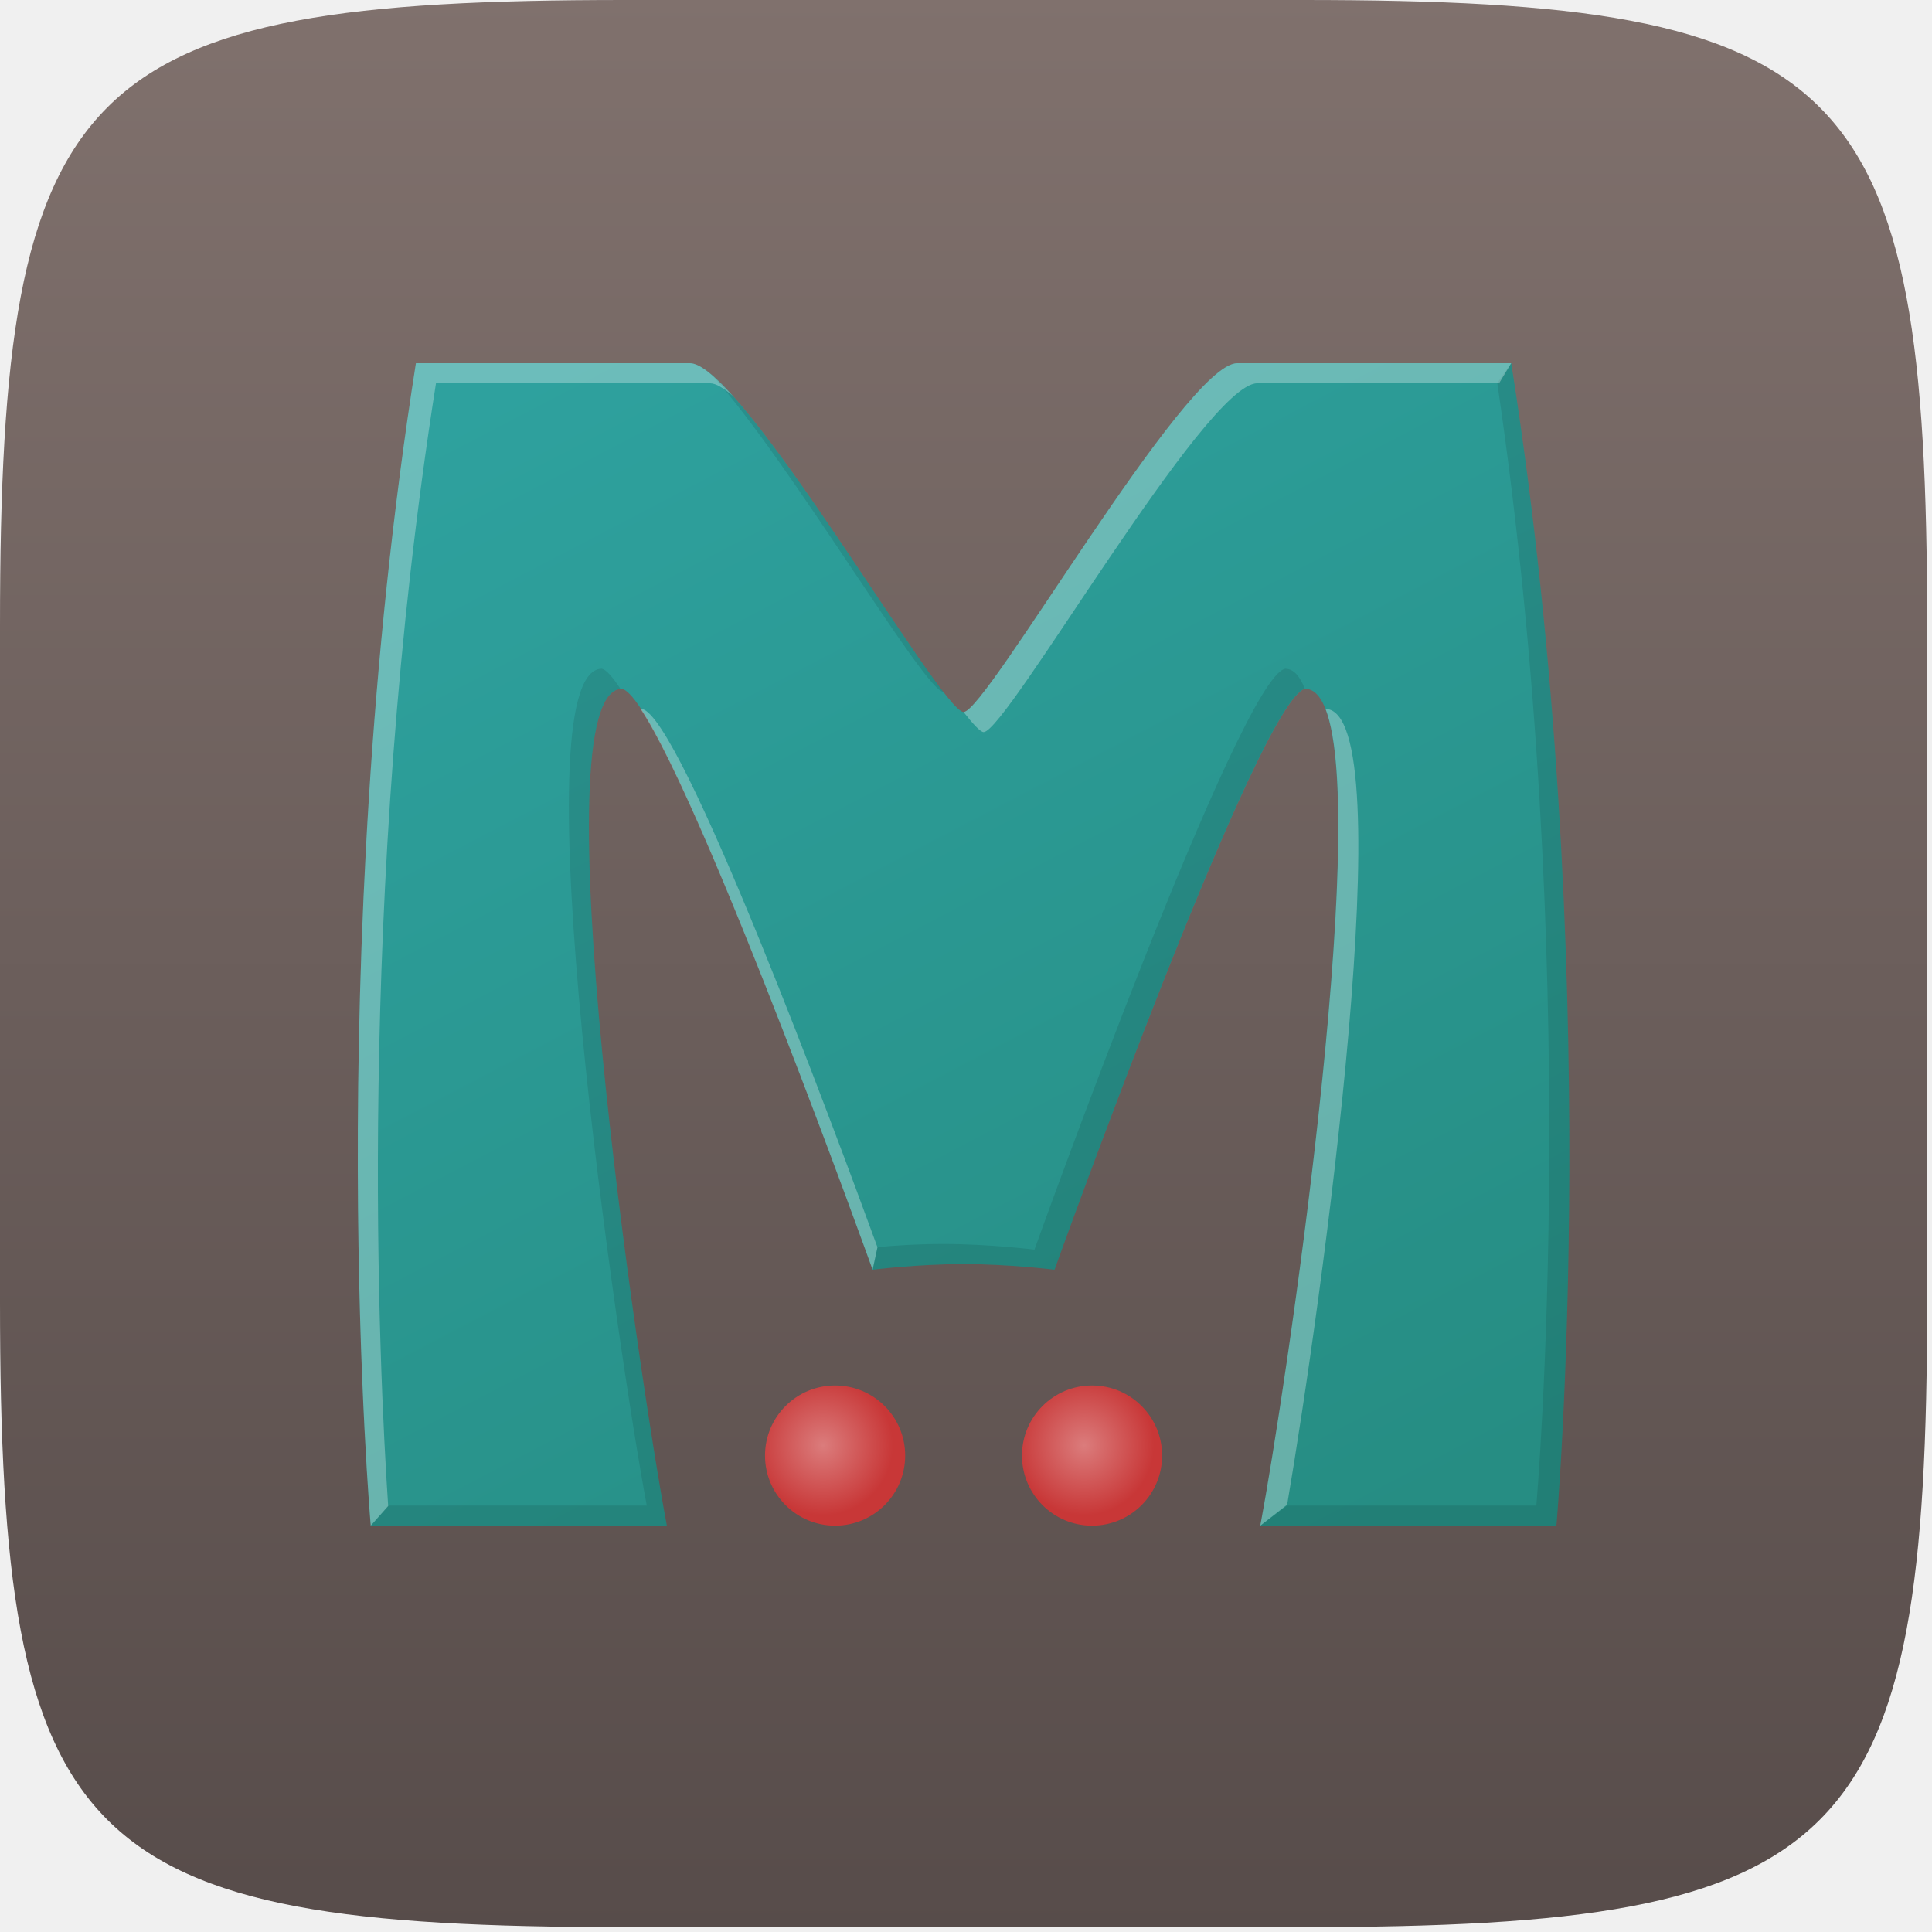
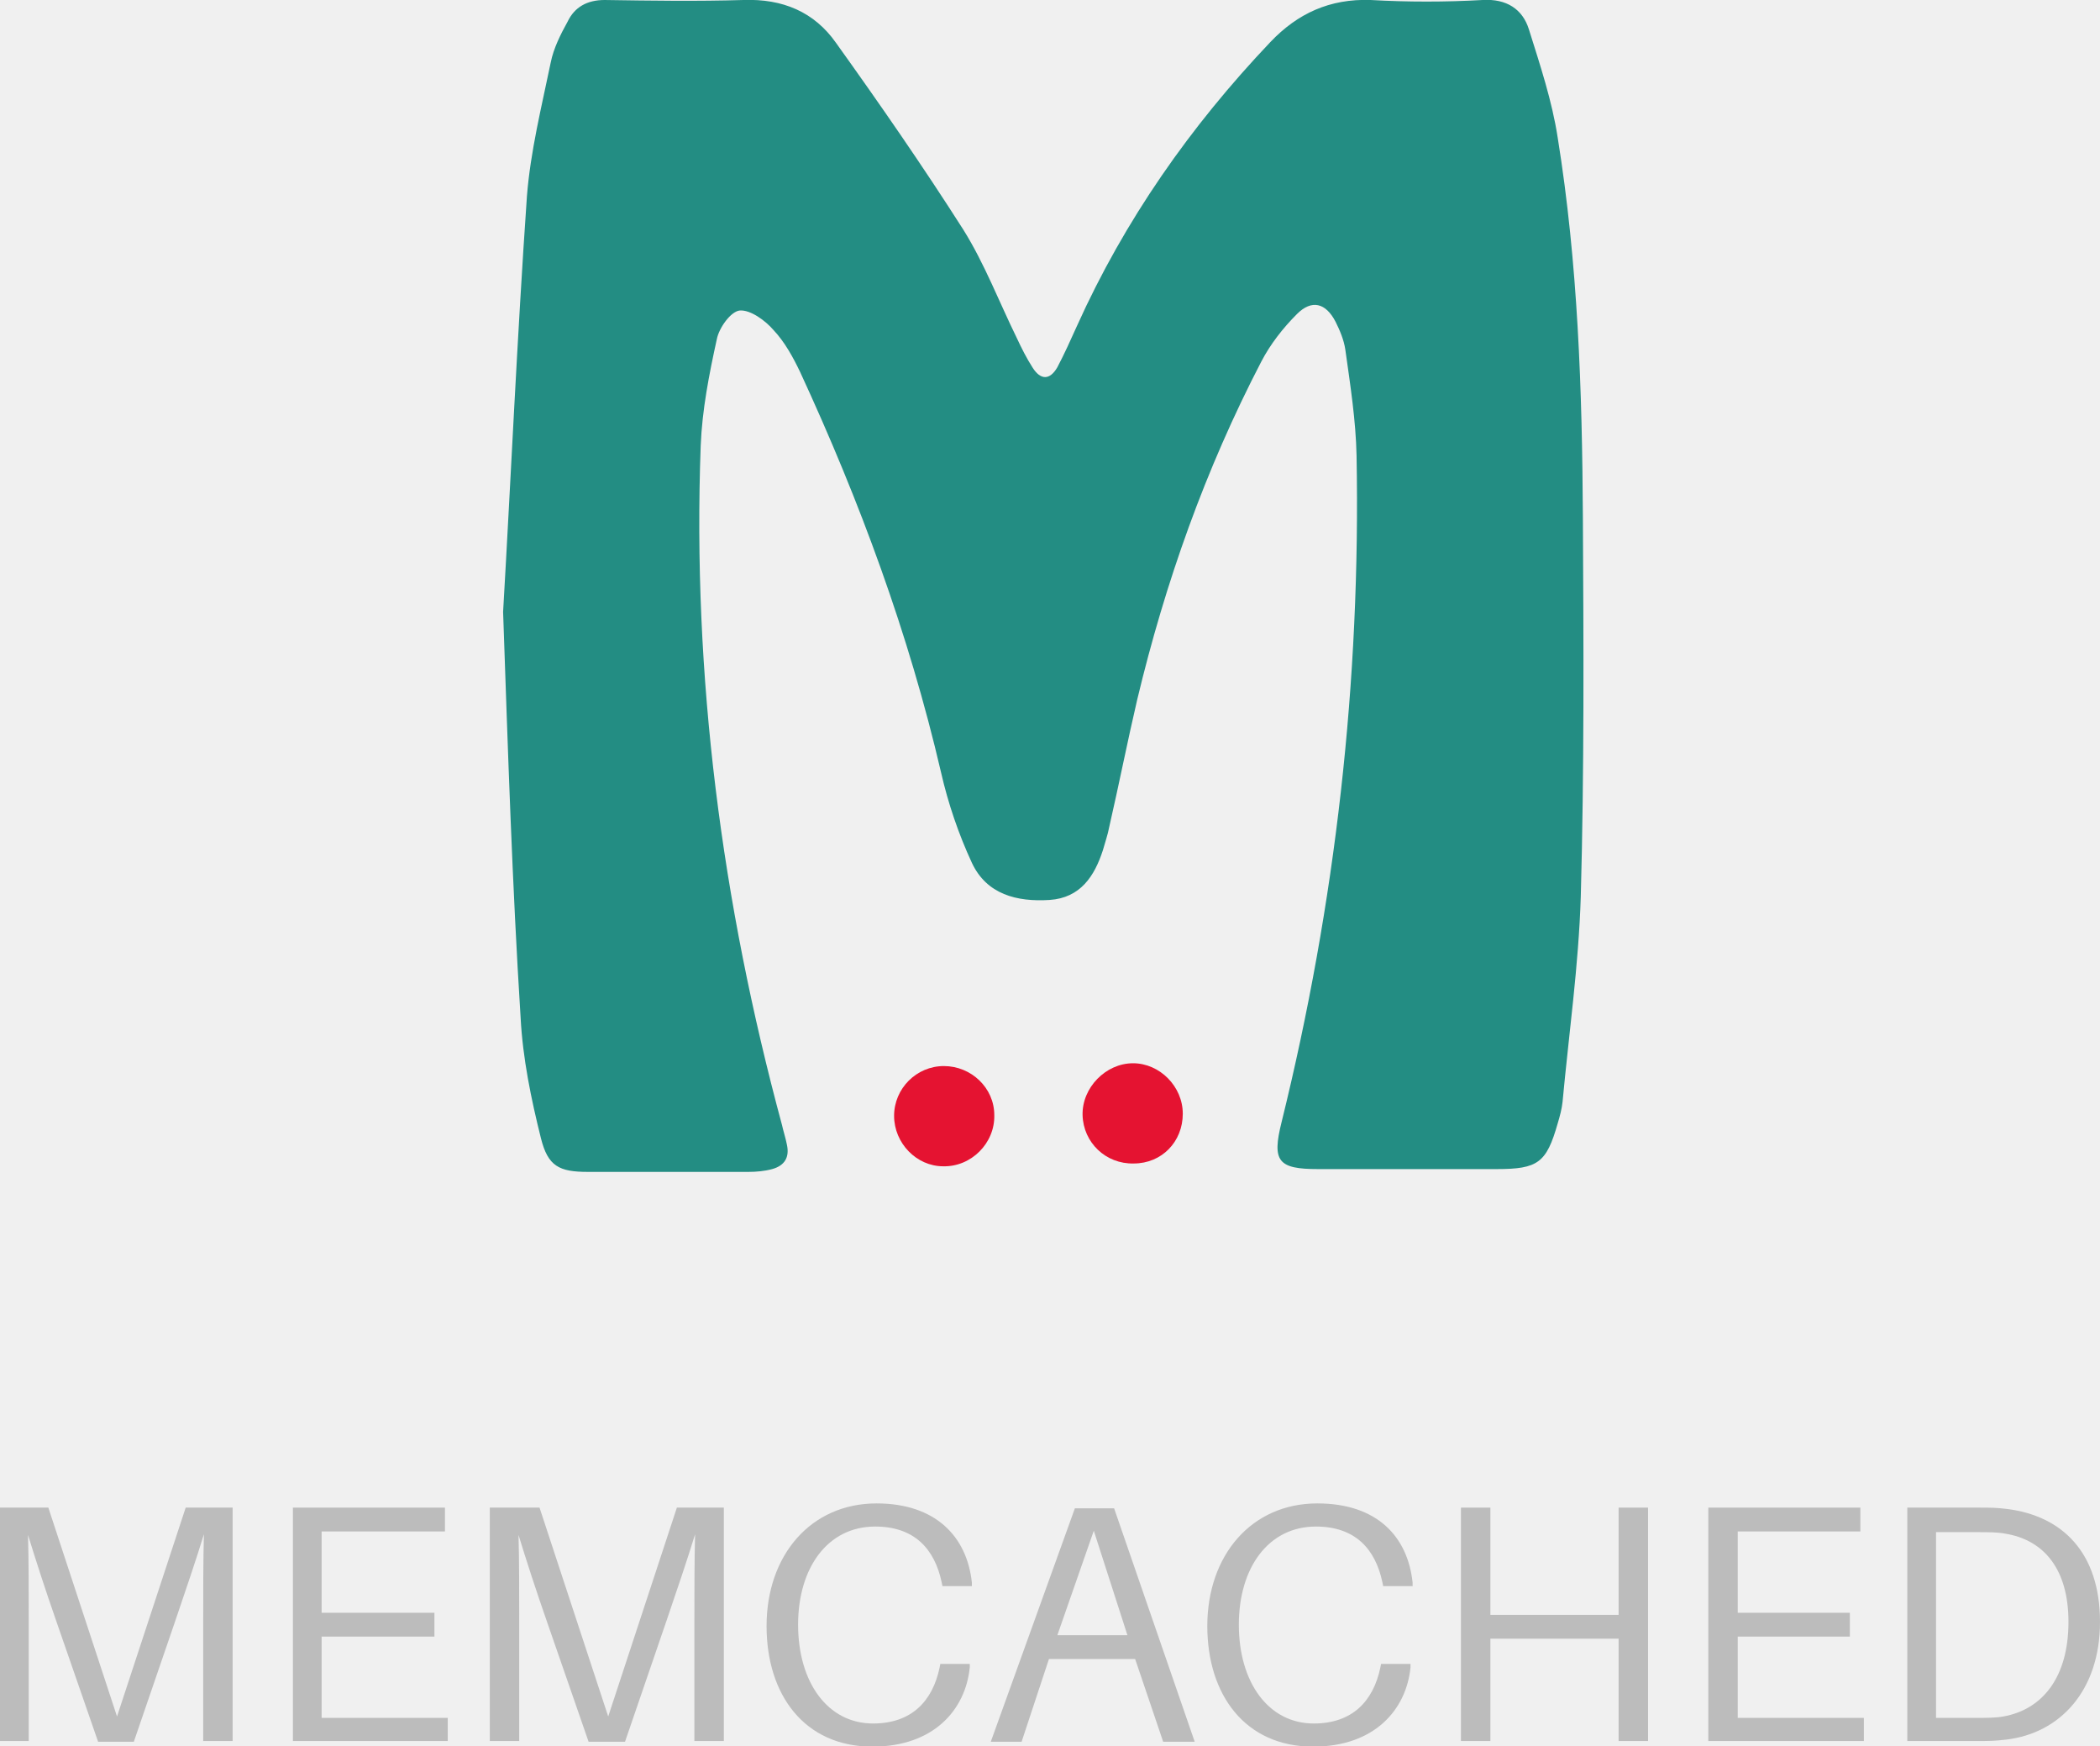
- <svg xmlns="http://www.w3.org/2000/svg" width="254px" height="254px" viewBox="0 0 254 254" version="1.1">
-   <defs>
-     <linearGradient x1="50%" y1="100%" x2="50%" y2="-3.50000005e-06%" id="linearGradient-1">
-       <stop stop-color="#574C4A" offset="0%" />
-       <stop stop-color="#80716D" offset="100%" />
-     </linearGradient>
-     <linearGradient x1="88.778%" y1="98.342%" x2="30.149%" y2="-8.68%" id="linearGradient-2">
-       <stop stop-color="#268D83" offset="0%" />
-       <stop stop-color="#2EA19E" offset="100%" />
-     </linearGradient>
-     <radialGradient cx="41.406%" cy="42.708%" fx="41.406%" fy="42.708%" r="50%" id="radialGradient-3">
-       <stop stop-color="#DB7C7C" offset="0%" />
-       <stop stop-color="#C83737" offset="100%" />
-     </radialGradient>
-     <radialGradient cx="44.271%" cy="42.708%" fx="44.271%" fy="42.708%" r="50%" id="radialGradient-4">
-       <stop stop-color="#DB7C7C" offset="0%" />
-       <stop stop-color="#C83737" offset="100%" />
-     </radialGradient>
-   </defs>
+ <svg xmlns="http://www.w3.org/2000/svg" version="1.1" id="Warstwa_1" x="0px" y="0px" viewBox="0 0 299.7 249.1" style="enable-background:new 0 0 299.7 249.1;" xml:space="preserve">
+   <style type="text/css">
+ 	.st0{fill:#238D83;}
+ 	.st1{fill:#E51331;}
+ 	.st2{fill:#BCBCBC;}
+ </style>
  <g>
-     <path d="M0,171.19 L0,82.171 C0,10.271 10.261,2.63917525e-05 82.086,2.63917525e-05 L171.275,2.63917525e-05 C243.1,2.63917525e-05 253.361,10.271 253.361,82.171 L253.361,171.19 C253.361,243.089 243.1,253.361 171.275,253.361 L82.086,253.361 C10.261,253.361 0,243.089 0,171.19 L0,171.19 Z" fill="url(#linearGradient-1)" />
-     <g transform="translate(45.78922, 47.09765)">
-       <path d="M8.891,0.655 C-3.562,79.583 2.953,153.48 2.953,153.48 L41.881,153.48 C38.177,133.776 24.889,43.756 35.943,43.459 C41.867,44.399 68.932,119.83 68.932,119.83 C68.932,119.83 74.893,119.088 80.891,119.088 C86.889,119.088 92.85,119.83 92.85,119.83 C92.85,119.83 119.916,44.399 125.84,43.459 C136.893,43.756 123.605,133.776 119.902,153.48 L158.829,153.48 C158.829,153.48 165.345,79.583 152.891,0.655 L116.85,0.655 C109.99,0.736 83.89,46.511 80.891,46.511 C77.892,46.511 51.792,0.736 44.932,0.655 L8.891,0.655 L8.891,0.655 Z" fill="url(#linearGradient-2)" />
-       <path d="M73.214,144.267 C73.214,149.355 69.089,153.48 64,153.48 C58.912,153.48 54.787,149.355 54.787,144.267 C54.787,139.178 58.912,135.053 64,135.053 C69.089,135.053 73.214,139.178 73.214,144.267 L73.214,144.267 Z" fill="url(#radialGradient-3)" />
-       <path d="M106.995,144.267 C106.995,149.355 102.87,153.48 97.782,153.48 C92.694,153.48 88.569,149.355 88.569,144.267 C88.569,139.178 92.694,135.053 97.782,135.053 C102.87,135.053 106.995,139.178 106.995,144.267 L106.995,144.267 Z" fill="url(#radialGradient-4)" />
-       <path d="M151.056,3.264 C156.674,41.29 157.992,77.785 157.889,104.969 C157.783,132.775 156.19,150.84 156.19,150.84 L123.423,150.84 L119.902,153.48 L158.829,153.48 C158.829,153.48 165.345,79.583 152.891,0.655 L151.056,3.264 Z M47.902,2.304 C58.128,13.68 75.815,43.871 78.252,43.871 C71.768,35.579 55.841,9.123 47.902,2.304 L47.902,2.304 Z M33.304,40.82 C22.25,41.117 35.538,131.137 39.242,150.84 L5.26,150.84 L2.953,153.48 L41.881,153.48 C38.196,133.876 25.025,44.655 35.778,43.459 C34.776,41.955 33.912,40.916 33.304,40.82 L33.304,40.82 Z M123.2,40.82 C117.277,41.76 90.211,117.191 90.211,117.191 C90.211,117.191 84.25,116.449 78.252,116.449 C74.703,116.449 71.648,116.667 69.582,116.86 L68.932,119.83 C68.932,119.83 74.893,119.088 80.891,119.088 C86.889,119.088 92.85,119.83 92.85,119.83 C92.85,119.83 119.712,44.894 125.757,43.459 C125.106,41.809 124.301,40.849 123.2,40.82 L123.2,40.82 Z" opacity="0.1" fill="#000000" />
-       <path d="M8.891,0.655 C-3.562,79.583 2.953,153.48 2.953,153.48 L5.245,150.903 C4.072,133.469 0.939,70.422 11.53,3.294 L47.572,3.294 C48.335,3.303 49.359,3.929 50.541,4.944 C48.181,2.318 46.219,0.67 44.932,0.655 L8.891,0.655 Z M116.85,0.655 C109.99,0.736 83.89,46.511 80.891,46.511 C82.114,48.075 83.107,49.15 83.53,49.15 C86.529,49.15 112.629,3.375 119.489,3.294 L151.295,3.294 L152.891,0.655 L116.85,0.655 Z M38.417,46.098 C47.172,59.246 68.932,119.83 68.932,119.83 L69.569,116.876 C64.197,102.144 43.725,46.915 38.582,46.098 C38.526,46.1 38.472,46.092 38.417,46.098 L38.417,46.098 Z M128.479,46.098 C134.351,61.075 123.235,135.747 119.902,153.48 L123.433,150.723 C127.94,124.277 138.795,46.376 128.479,46.098 L128.479,46.098 Z" opacity="0.3" fill="#FFFFFF" />
+     <path class="st0" d="M71.8,87.3c1.1-18.9,2-39.1,3.4-59.3c0.5-6.4,2.1-12.8,3.4-19.1C79,6.9,80,4.9,81,3.1C82,1,83.8,0,86.3,0   c6.6,0.1,13.2,0.2,19.8,0c5.6-0.2,10.1,1.7,13.2,6.1c6.3,8.8,12.4,17.6,18.2,26.7c3,4.8,5.1,10.3,7.6,15.4c0.7,1.5,1.4,2.9,2.3,4.3   c1.1,1.7,2.4,1.8,3.5-0.1c1-1.9,1.9-3.9,2.8-5.9C160.5,31.4,169.9,18,181.3,6c3.9-4.1,8.5-6.2,14.3-6c5.3,0.3,10.7,0.3,16,0   c3.4-0.2,5.7,1.3,6.6,4.2c1.6,5.1,3.3,10.2,4.1,15.4c2.9,18,3.5,36.1,3.6,54.2c0.1,18,0.2,36.1-0.3,54.1   c-0.3,9.8-1.7,19.6-2.6,29.3c-0.1,1-0.4,2.1-0.7,3.1c-1.6,5.6-2.8,6.5-8.7,6.5c-8.5,0-17,0-25.5,0c-5.7,0-6.6-1.1-5.2-6.7   c7.7-31.2,11.3-62.9,10.7-95.1c-0.1-5-0.9-10.1-1.6-15.1c-0.2-1.4-0.8-2.8-1.4-4c-1.4-2.7-3.4-3.2-5.5-1.1c-2,2-3.8,4.3-5.1,6.8   C172,67,166.3,83.1,162.3,99.8c-1.4,6-2.6,12.1-4,18.2c-0.2,1.1-0.6,2.2-0.9,3.3c-1.2,3.7-3.2,6.8-7.6,7.1c-4.7,0.3-9-0.8-11.1-5.3   c-1.9-4.1-3.4-8.5-4.4-12.9c-4.6-19.8-11.6-38.7-20.1-57.1c-1-2.1-2.2-4.3-3.8-6c-1.2-1.4-3.3-2.9-4.8-2.8c-1.3,0.1-3,2.5-3.3,4.1   c-1.1,5-2.1,10.1-2.3,15.2c-1.2,32.9,3,65.1,11.6,96.9c0.2,0.9,0.5,1.8,0.7,2.8c0.4,1.8-0.3,3-2.1,3.5c-1.1,0.3-2.3,0.4-3.4,0.4   c-7.6,0-15.3,0-22.9,0c-4.1,0-5.7-0.8-6.7-4.8c-1.4-5.6-2.6-11.4-2.9-17.2C73.1,126.2,72.5,107.4,71.8,87.3z" />
+     <path class="st1" d="M127.6,159.2c0-3.9,3.2-7.1,7.1-7.1c3.9,0,7.2,3.1,7.2,7c0.1,4-3.3,7.4-7.3,7.3   C130.8,166.4,127.6,163.1,127.6,159.2z" />
+     <path class="st1" d="M168.8,158.9c0,4-3,7.1-7,7.1c-4,0.1-7.2-3-7.3-6.9c-0.1-3.9,3.3-7.4,7.2-7.4   C165.5,151.7,168.8,155,168.8,158.9z" />
+     <g>
+       <path class="st2" d="M33.2,248.4h-4.2v-17.1c0-4.2,0-8.8,0.1-12.4c-1.1,3.6-2.7,8.3-4.1,12.4l-5.9,17.2H14l-6-17.3    c-1.4-4-2.9-8.6-4-12.2c0.1,3.6,0.1,8.2,0.1,12.3v17.1H0v-33.3h6.9l9.8,29.8l9.8-29.8h6.7V248.4z" />
+       <path class="st2" d="M63.9,248.4H41.8v-33.3h21.7v3.4H45.9v11.6H62v3.4H45.9v11.6h18V248.4z" />
+       <path class="st2" d="M103.3,248.4h-4.2v-17.1c0-4.2,0-8.8,0.1-12.4c-1.1,3.6-2.7,8.3-4.1,12.4l-5.9,17.2h-5.2l-6-17.3    c-1.4-4-2.9-8.6-4-12.2c0.1,3.6,0.1,8.2,0.1,12.3v17.1h-4.2v-33.3H77l9.8,29.8l9.8-29.8h6.7V248.4z" />
+       <path class="st2" d="M138.7,225.8l0,0.5h-4.2l-0.1-0.5c-1-4.8-3.9-8-9.5-8c-6.8,0-11,5.9-11,14c0,8.2,4.2,14.1,10.7,14.1    c5.5,0,8.5-3.2,9.5-8l0.1-0.5h4.2l0,0.5c-0.6,6-5.1,11.3-13.9,11.3c-9.7,0-15.1-7.4-15.1-17.2c0-10.1,6.3-17.5,15.7-17.5    C133.5,214.5,138,219.2,138.7,225.8z" />
+       <path class="st2" d="M149.7,236.7l-3.9,11.8h-4.4l12-33.3h5.6l11.5,33.3h-4.5l-4-11.8H149.7z M160.9,233.3l-4.8-14.9l-5.2,14.9    H160.9z" />
+       <path class="st2" d="M201.6,225.8l0,0.5h-4.2l-0.1-0.5c-1-4.8-3.9-8-9.5-8c-6.8,0-11,5.9-11,14c0,8.2,4.2,14.1,10.7,14.1    c5.5,0,8.5-3.2,9.5-8l0.1-0.5h4.2l0,0.5c-0.6,6-5.1,11.3-13.9,11.3c-9.7,0-15.1-7.4-15.1-17.2c0-10.1,6.3-17.5,15.7-17.5    C196.5,214.5,200.9,219.2,201.6,225.8z" />
+       <path class="st2" d="M235.2,248.4h-4.2v-14.6h-18.3v14.6h-4.2v-33.3h4.2v15.3h18.3v-15.3h4.2V248.4z" />
+       <path class="st2" d="M266,248.4h-22.2v-33.3h21.7v3.4H248v11.6H264v3.4H248v11.6h18V248.4z" />
+       <path class="st2" d="M299.7,231.4c0,9.8-5.7,15.9-13.4,16.8c-1.7,0.2-2.5,0.2-4.2,0.2h-9.9v-33.3h10.1c1.8,0,2.6,0,4.2,0.2    C294.3,216.3,299.7,221.5,299.7,231.4z M295.2,231.4c0-7.4-3.4-11.7-9.1-12.6c-1.1-0.2-2.3-0.2-4.1-0.2h-5.7v26.5h5.5    c1.7,0,3,0,4.1-0.2C291.5,243.9,295.2,239.3,295.2,231.4z" />
    </g>
  </g>
</svg>
